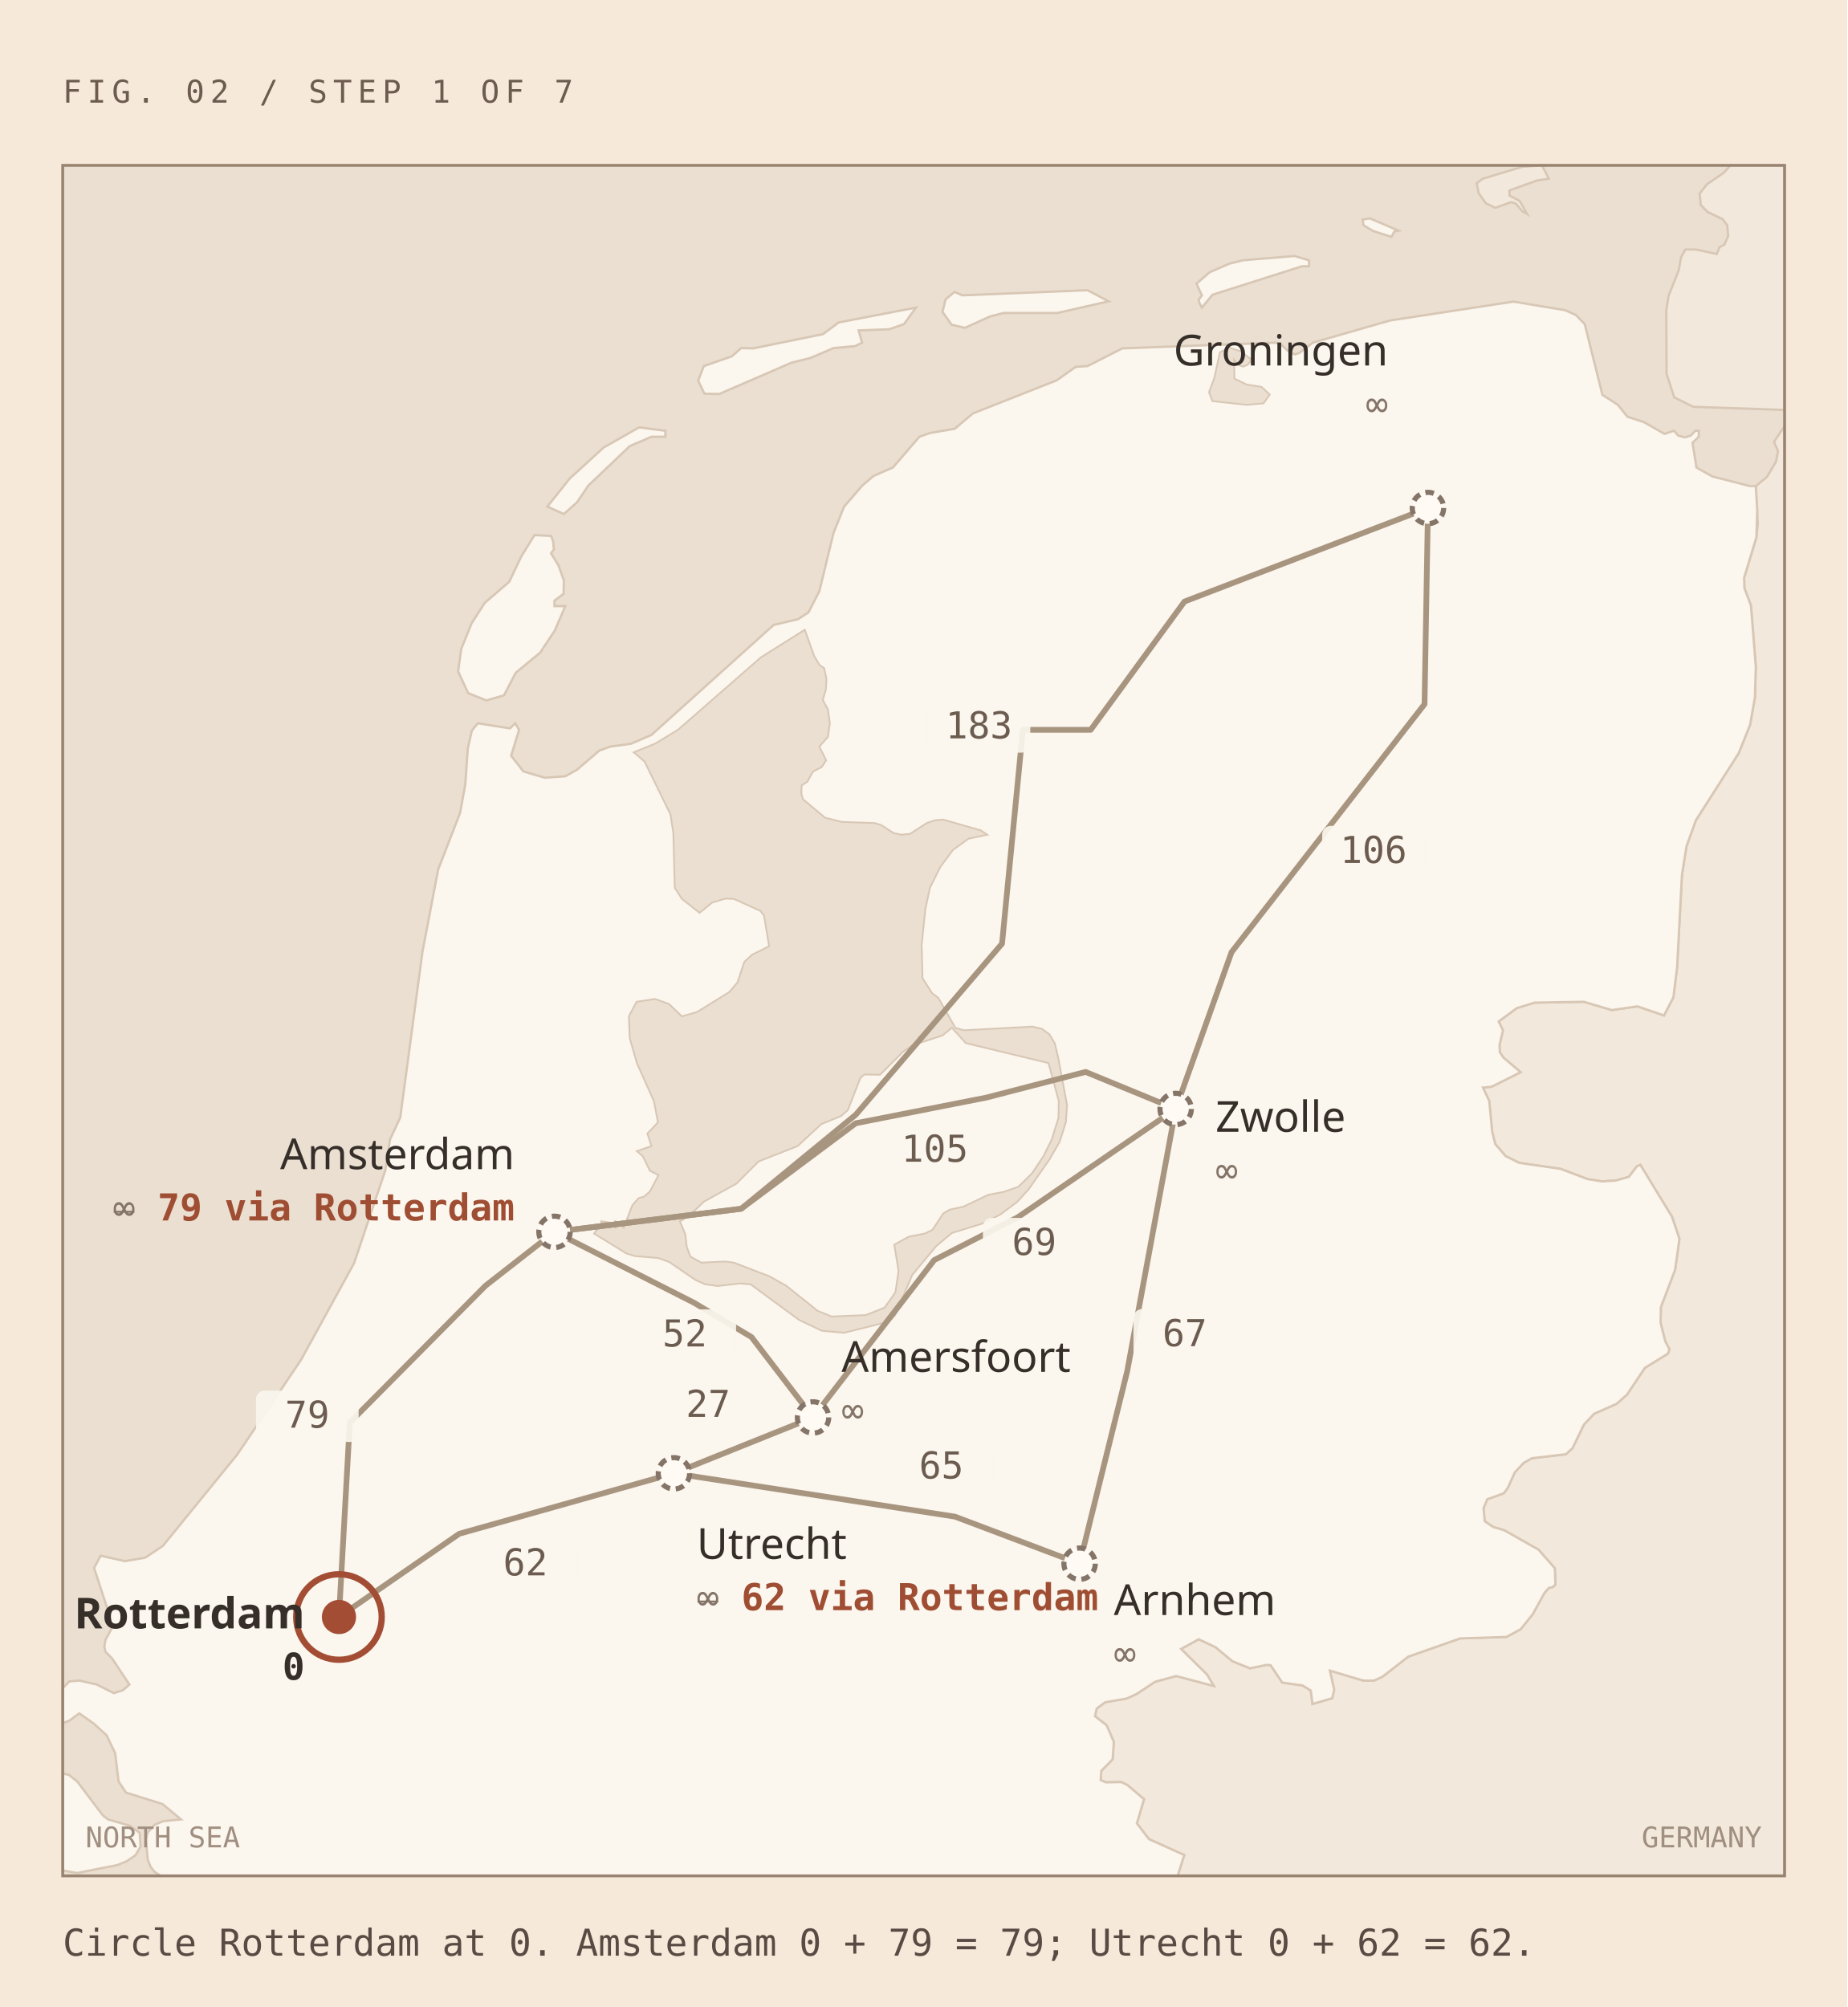
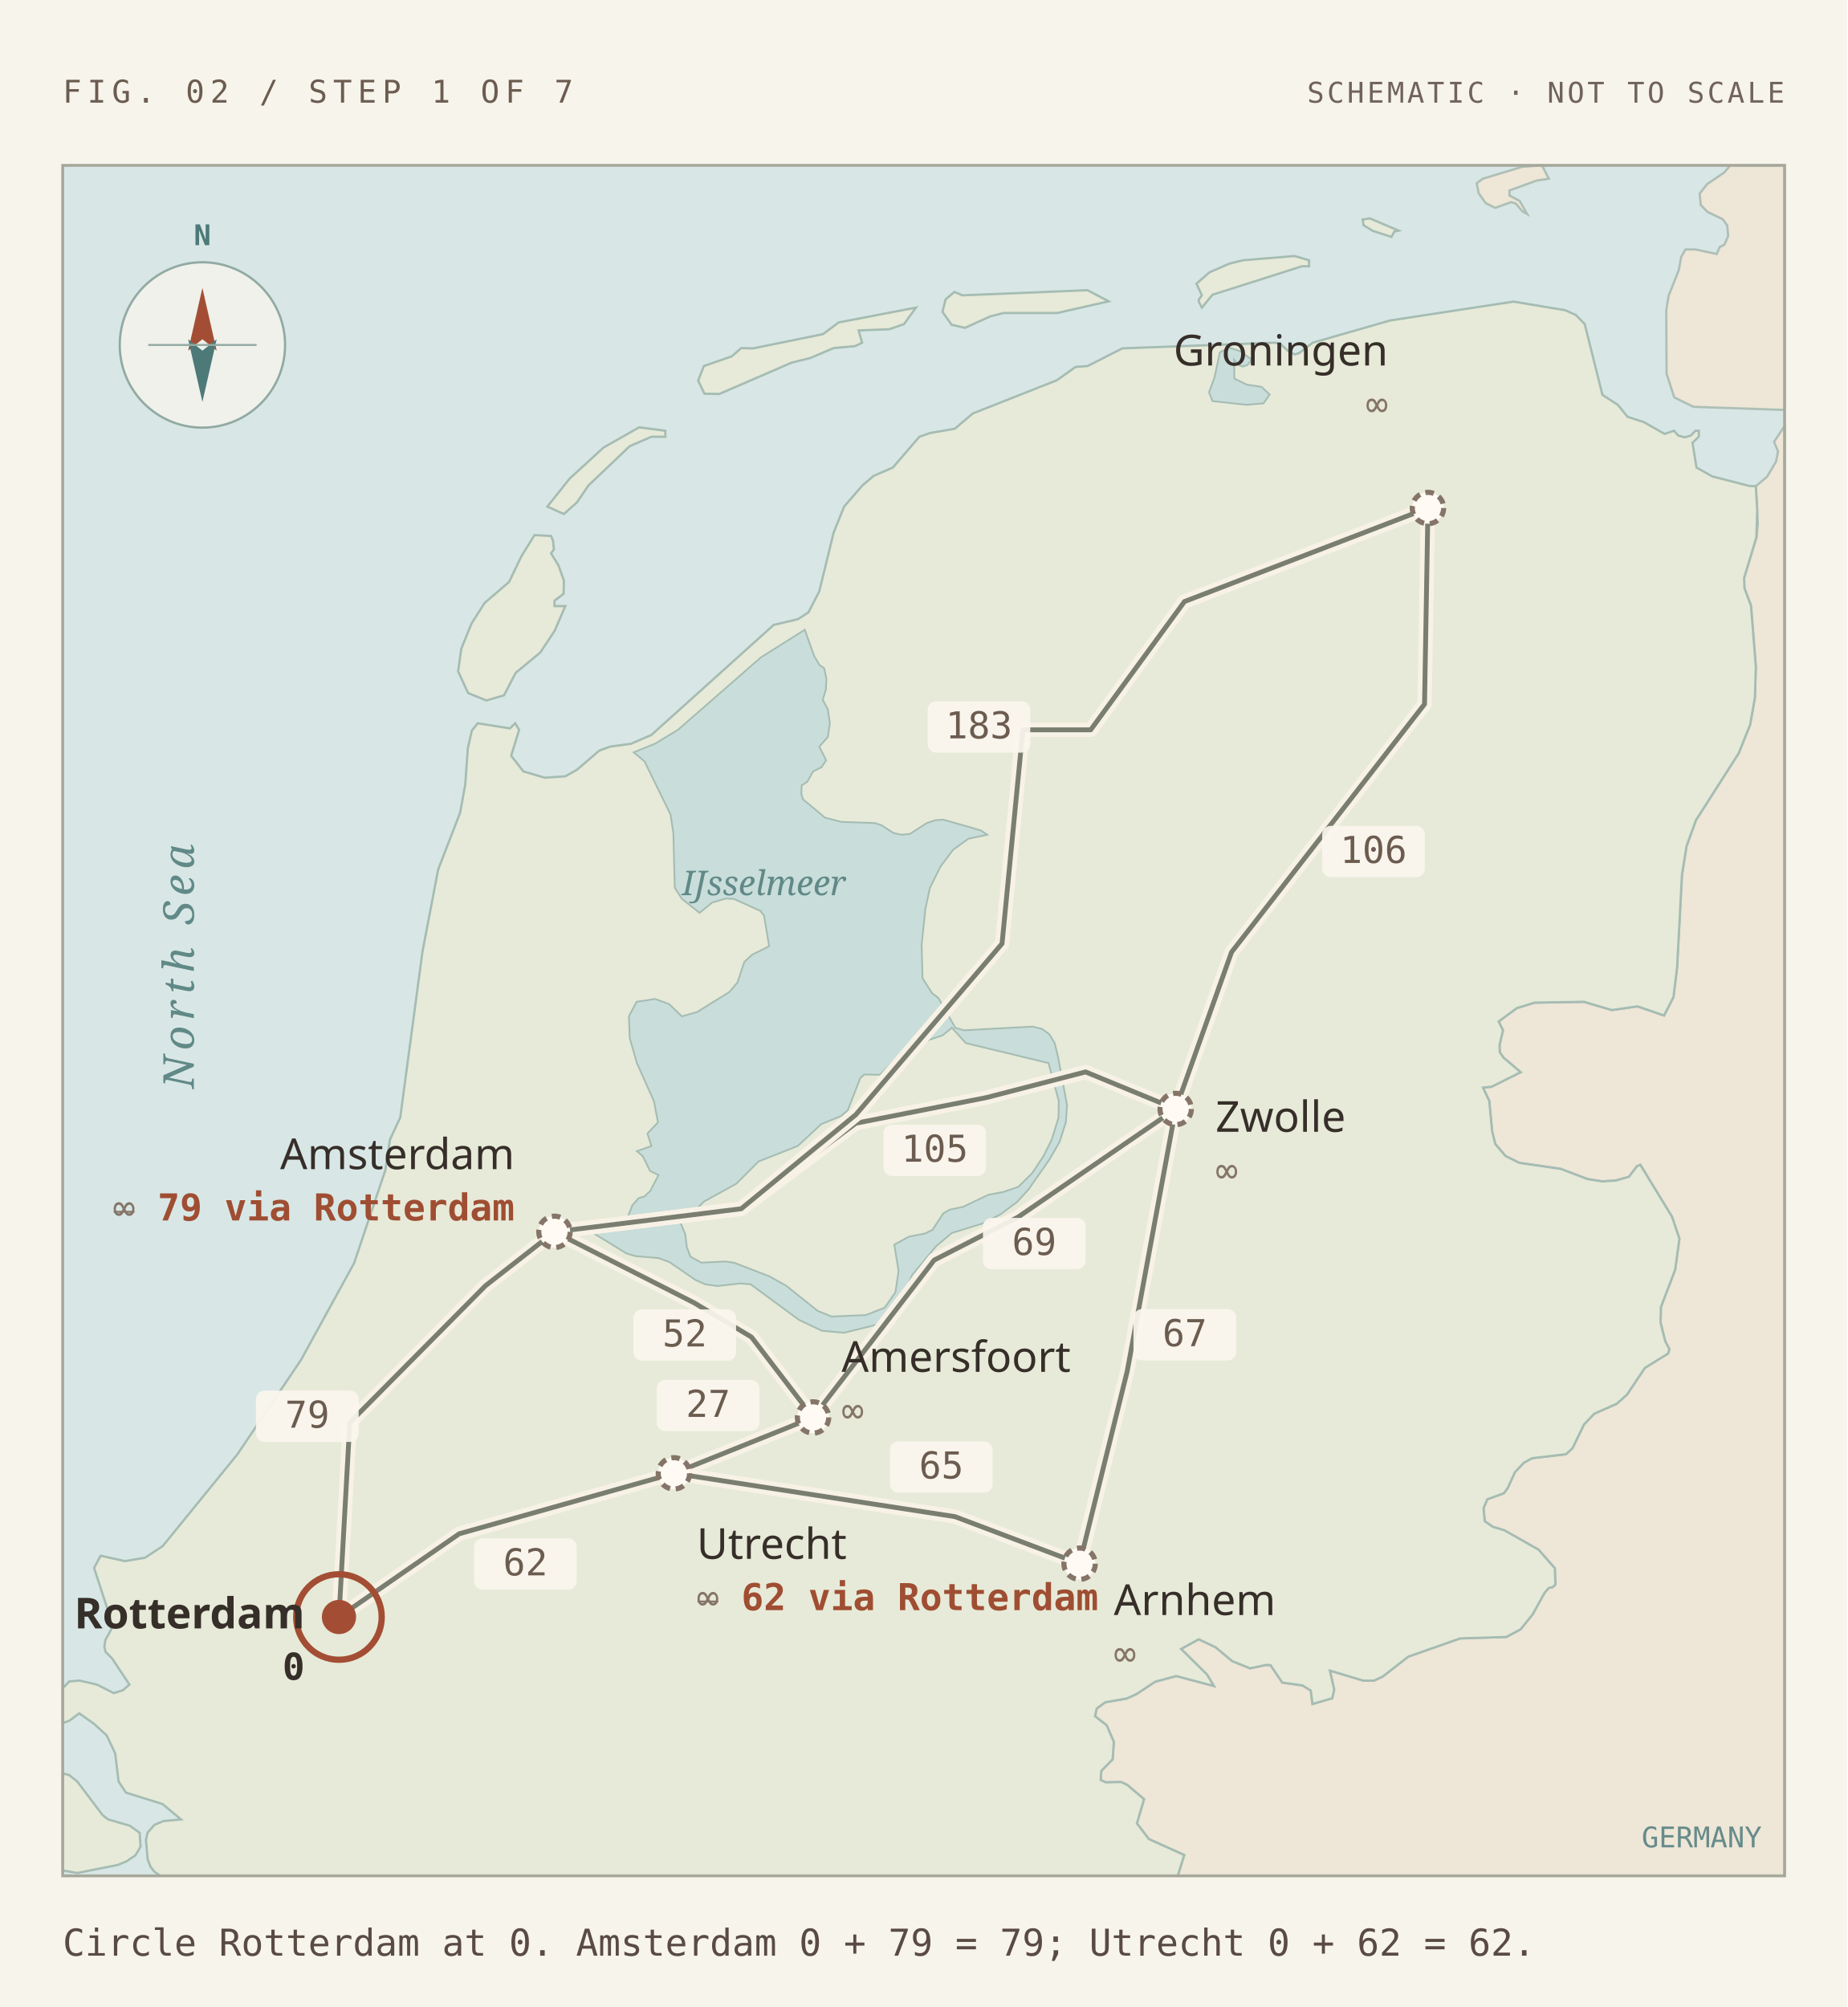
<svg xmlns="http://www.w3.org/2000/svg" viewBox="0 0 648 704" width="648" height="704" role="img" aria-labelledby="t d">
-   <rect width="648" height="704" fill="#f7e9da" />
-   <rect x="22" y="58" width="604" height="600" fill="#eadfd1" />
-   <path d="M413.3 657.4L415.4 650.7L403.0 645.1L398.8 639.6L401.3 631.1L395.4 626.1L393.3 625.1L387.9 625.2L386.1 624.4L386.3 621.2L390.3 617.1L390.7 611.0L388.2 605.2L384.1 602.0L384.7 599.3L387.7 597.1L395.2 595.8L398.7 594.2L405.2 589.9L412.6 587.9L425.8 591.4L423.4 587.4L414.3 578.4L420.5 575.0L426.4 577.8L432.3 582.7L438.5 585.2L444.2 584.0L445.7 584.1L449.8 590.2L456.9 591.2L459.8 593.0L460.4 597.7L467.3 595.7L468.0 592.7L466.5 586.0L478.2 589.5L482.0 589.5L485.0 588.1L494.0 581.1L512.2 574.7L528.4 574.2L533.4 571.5L537.6 566.3L541.8 558.7L543.3 557.0L544.7 556.7L545.6 555.8L545.4 550.1L539.7 543.6L527.7 536.8L523.7 535.6L520.8 533.6L520.4 529.0L521.7 525.9L527.5 523.8L528.9 521.9L531.4 516.4L534.5 513.1L537.4 511.5L549.3 510.1L551.6 508.0L555.6 499.7L559.2 495.9L567.1 492.4L570.7 489.2L577.0 479.8L585.1 474.8L585.6 473.3L584.1 470.4L582.5 464.0L582.6 458.5L587.6 445.4L589.1 434.5L586.5 426.8L575.4 408.6L574.2 409.1L571.4 412.8L566.8 414.1L562.0 414.4L556.9 413.6L547.4 410.0L532.9 407.9L528.1 405.5L524.5 401.3L523.4 396.8L522.4 386.2L520.2 381.5L523.2 381.2L533.4 376.1L527.4 371.0L526.1 369.1L526.0 366.6L527.2 361.4L525.7 358.3L532.1 353.6L538.3 351.7L555.6 351.4L565.4 354.3L574.4 353.0L583.7 356.2L587.0 349.8L588.3 339.2L590.0 306.8L591.6 296.8L594.9 287.7L609.9 264.2L613.9 254.2L615.6 244.6L615.9 233.8L614.2 212.4L611.9 206.3L611.8 202.7L616.1 188.5L616.6 183.8L615.9 170.5L619.8 167.3L623.0 161.9L623.7 158.3L622.3 155.0L626.0 149.4L626.0 658.0L413.1 658.0L413.3 657.4ZM594.0 142.7L587.3 139.4L584.6 131.1L584.5 108.8L585.3 103.8L588.9 94.7L589.7 90.2L591.2 87.5L594.8 87.5L602.2 89.1L603.2 86.7L604.9 85.8L606.2 82.8L605.9 79.1L604.3 76.9L598.9 74.3L596.6 71.9L596.2 67.9L598.8 64.6L604.7 60.6L607.0 58.0L626.0 58.0L626.0 143.8L594.0 142.7ZM539.2 63.3L529.5 66.8L529.5 68.6L533.1 70.5L535.7 75.1L534.1 74.2L531.7 71.4L530.1 70.9L524.5 72.9L521.2 71.3L518.7 67.8L518.0 64.3L520.1 62.7L534.0 58.5L540.9 58.0L543.3 62.7L539.2 63.3Z" fill="#f2e8dc" stroke="#d8c7b5" stroke-width="0.8" />
-   <path d="M616.4 179.0L616.1 188.5L611.8 202.7L611.9 206.3L614.2 212.4L615.9 233.8L615.6 244.6L613.9 254.2L609.9 264.2L594.9 287.7L591.6 296.8L590.0 306.8L588.3 339.2L587.0 349.8L583.7 356.2L574.4 353.0L565.4 354.3L555.6 351.4L538.3 351.7L532.1 353.6L525.7 358.3L527.2 361.4L526.0 366.6L526.1 369.1L527.4 371.0L533.4 376.1L523.2 381.2L520.2 381.5L522.4 386.2L523.4 396.8L524.5 401.3L528.1 405.5L532.9 407.9L547.4 410.0L556.9 413.6L562.0 414.4L566.8 414.1L571.4 412.8L574.2 409.1L575.4 408.6L586.5 426.8L589.1 434.5L587.6 445.4L582.6 458.5L582.5 464.0L584.1 470.4L585.6 473.3L585.1 474.8L577.0 479.8L570.7 489.2L567.1 492.4L559.2 495.9L555.6 499.7L551.6 508.0L549.3 510.1L537.4 511.5L534.5 513.1L531.4 516.4L528.9 521.9L527.5 523.8L521.7 525.9L520.4 529.0L520.8 533.6L523.7 535.6L527.7 536.8L539.7 543.6L545.4 550.1L545.6 555.8L544.7 556.7L543.3 557.0L541.8 558.7L537.6 566.3L533.4 571.5L528.4 574.2L512.2 574.7L494.0 581.1L485.0 588.1L482.0 589.5L478.2 589.5L466.5 586.0L468.0 592.7L467.3 595.7L460.4 597.7L459.8 593.0L456.9 591.2L449.8 590.2L445.7 584.1L444.2 584.0L438.5 585.2L432.3 582.7L426.4 577.8L420.5 575.0L414.3 578.4L423.4 587.4L425.8 591.4L412.6 587.9L405.2 589.9L398.7 594.2L395.2 595.8L387.7 597.1L384.7 599.3L384.1 602.0L388.2 605.2L390.7 611.0L390.3 617.1L386.3 621.2L386.1 624.4L387.9 625.2L393.3 625.1L395.4 626.1L401.3 631.1L398.8 639.6L403.0 645.1L415.4 650.7L413.1 658.0L56.4 658.0L54.2 656.6L52.8 654.8L51.8 652.2L51.2 645.3L51.8 642.8L54.2 640.1L57.3 638.8L63.5 638.2L57.0 632.8L44.2 628.8L41.6 624.9L40.4 615.0L37.4 608.7L32.9 604.6L27.8 601.0L24.3 603.6L22.0 604.4L22.0 592.2L24.3 589.8L27.9 589.5L34.0 590.9L39.9 593.9L43.1 592.9L45.4 590.9L39.3 581.7L37.0 579.4L36.6 577.5L37.0 575.2L39.1 571.4L38.5 566.8L33.0 550.0L35.3 545.7L43.8 547.6L50.9 546.4L57.1 542.3L83.3 510.1L105.6 477.0L124.2 443.1L135.2 410.4L136.8 399.7L140.4 392.0L148.2 333.8L153.7 305.0L161.4 285.1L163.2 275.2L164.1 262.5L165.5 256.3L167.6 253.7L178.9 255.5L180.7 253.7L182.1 256.0L179.3 265.1L183.6 270.6L191.1 272.8L198.3 272.3L202.4 270.0L210.2 263.3L214.0 261.9L221.3 260.9L228.5 257.8L271.4 219.2L279.9 217.2L283.6 214.8L287.4 207.4L292.4 186.9L296.1 177.7L302.5 170.3L306.5 166.9L313.2 164.0L322.5 153.2L326.2 151.9L334.9 150.4L341.3 145.0L370.7 133.4L377.3 128.7L381.5 128.4L393.7 122.2L447.4 120.2L449.3 120.8L452.5 123.7L454.3 124.3L455.8 123.8L460.5 120.2L487.7 112.4L530.9 105.8L549.0 108.8L552.8 110.5L555.9 113.7L562.1 138.5L567.5 142.0L570.9 146.2L576.7 148.1L583.9 152.2L587.2 151.1L588.7 152.8L591.0 153.4L593.1 152.8L594.7 151.1L595.9 151.1L595.9 153.2L593.7 155.3L595.1 164.0L600.6 167.1L613.8 170.5L615.9 170.5L616.4 179.0ZM45.5 640.4L49.0 642.9L49.3 647.8L47.5 650.8L44.4 652.9L41.2 654.2L27.1 657.0L22.0 656.1L22.0 622.1L24.2 622.6L27.1 624.9L36.0 636.7L37.9 638.2L45.5 640.4ZM194.5 212.6L198.3 212.6L194.6 221.2L189.5 228.9L180.9 236.0L176.8 243.9L170.6 245.7L164.2 243.1L160.7 235.5L161.8 227.6L165.4 218.7L170.0 211.5L178.6 204.1L182.9 195.1L187.5 187.7L193.3 188.0L194.0 189.7L194.3 192.7L193.3 194.1L195.9 198.3L197.8 203.6L197.7 208.3L194.5 210.7L194.5 212.6ZM199.8 167.9L211.7 157.0L224.2 149.9L233.4 151.1L233.4 153.2L228.5 153.2L220.9 156.5L206.4 170.3L202.4 176.2L197.8 180.3L192.0 177.7L199.8 167.9ZM294.2 113.1L321.3 107.9L317.1 113.7L311.9 115.5L301.2 115.9L302.4 120.2L300.0 121.4L292.4 122.1L284.2 125.6L277.7 127.2L252.3 138.2L247.1 138.1L244.9 133.5L246.9 128.4L256.7 125.0L260.0 122.1L264.2 122.2L288.7 117.2L294.2 113.1ZM381.5 101.8L388.9 105.7L370.8 109.8L352.0 109.8L347.3 111.0L338.5 115.0L333.8 113.9L330.6 109.4L331.7 105.0L334.8 102.4L337.6 103.6L381.5 101.8ZM454.1 89.8L459.2 91.3L459.2 93.4L456.7 93.4L425.3 103.4L421.6 107.9L420.6 106.0L420.5 105.1L421.6 103.6L419.7 99.5L424.3 95.5L431.2 92.5L436.0 91.3L454.1 89.8ZM480.5 76.6L490.6 80.9L489.1 81.2L488.1 83.1L481.6 81.0L478.3 79.0L478.0 77.0L480.5 76.6Z" fill="#fbf6ee" stroke="#d8c7b5" stroke-width="0.8" />
-   <path d="M442.5 135.7L445.4 138.4L443.2 141.5L437.3 142.0L425.3 140.7L424.1 137.6L426.0 132.5L427.9 123.6L431.1 121.9L435.1 123.2L439.1 126.2L437.6 128.0L436.0 128.6L434.4 128.0L432.9 126.2L433.0 132.8L437.3 134.9L442.5 135.7ZM374.3 387.6L373.9 393.6L371.7 400.5L368.2 406.6L360.8 417.2L356.8 421.6L350.9 426.0L344.6 429.2L333.9 432.5L328.4 437.1L320.0 447.2L314.0 461.3L311.8 463.6L296.1 467.5L288.3 466.8L280.3 463.0L263.3 450.5L259.6 450.2L251.7 451.1L247.4 450.5L244.0 449.0L234.8 442.7L231.0 441.3L222.8 440.6L219.8 439.7L208.4 432.7L209.4 431.3L210.9 430.6L210.9 428.4L213.6 428.8L215.9 430.6L215.9 428.4L218.8 430.6L221.8 422.8L224.0 420.3L226.0 419.7L228.0 417.9L231.0 412.2L228.0 410.7L225.5 405.6L223.4 403.8L228.5 402.0L227.1 397.6L230.8 393.7L229.4 386.3L223.4 372.9L220.9 364.1L220.6 356.5L223.3 351.4L229.8 350.4L234.7 352.2L239.2 356.5L244.5 355.0L255.8 348.0L258.7 344.6L261.1 337.4L263.8 334.9L269.8 331.9L268.0 321.1L266.7 319.5L257.4 315.3L254.5 315.2L249.8 316.6L245.4 320.2L239.2 315.3L236.7 311.4L236.2 292.2L235.2 285.7L226.1 267.1L222.3 263.9L229.9 260.8L237.8 256.0L266.9 230.6L282.3 220.9L285.6 230.1L287.4 233.2L289.1 234.4L289.9 238.1L289.7 241.9L288.6 245.5L290.4 248.8L291.1 253.7L290.4 258.5L287.4 261.9L289.8 266.7L288.2 269.1L285.2 270.6L283.2 274.2L281.2 275.5L281.1 278.5L281.7 280.4L289.4 286.8L295.2 288.3L306.8 288.7L309.1 289.4L313.4 292.2L316.2 292.8L319.2 292.5L325.1 288.7L328.1 287.7L330.9 287.5L344.1 291.3L346.3 292.8L339.7 294.2L334.3 298.1L329.9 304.0L326.2 311.4L324.6 318.9L323.3 331.4L323.6 343.1L326.9 348.3L329.2 350.1L335.1 360.5L338.1 361.4L362.2 360.1L365.5 360.9L368.1 362.8L370.0 366.0L371.2 371.0L374.3 387.6ZM371.4 386.2L367.8 372.9L338.8 365.9L333.9 360.5L330.6 363.2L320.0 366.7L316.8 368.9L308.7 377.0L303.2 376.9L301.8 378.1L297.4 389.4L295.0 391.5L288.1 394.3L279.8 402.0L266.1 407.4L258.3 415.2L246.9 421.5L241.7 426.6L238.5 428.4L240.4 433.0L240.9 437.4L242.2 440.8L246.0 442.9L254.3 442.5L257.4 442.9L269.9 447.7L275.8 451.0L286.8 459.8L291.7 461.8L303.7 461.3L310.3 458.7L314.1 453.3L315.2 445.8L313.7 436.6L318.8 433.8L324.4 432.7L327.1 431.4L330.9 425.6L333.2 424.3L337.9 423.3L346.7 419.1L352.0 418.1L357.2 416.3L362.0 411.6L366.0 405.6L368.9 399.8L371.3 392.1L371.4 386.2Z" fill="#eadfd1" stroke="#d8c7b5" stroke-width="0.6" />
-   <rect x="22" y="58" width="604" height="600" fill="none" stroke="#998472" stroke-width="1" />
+   <defs>
+     <pattern id="sea-lines" width="64" height="34" patternUnits="userSpaceOnUse">
+       <rect x="22" y="58" width="604" height="600" fill="url(#sea-lines)" clip-path="url(#map-window)" />
+       <path d="M-6 17 Q 10 12 26 17 T 58 17 T 90 17" fill="none" stroke="#8cb3b3" stroke-width="0.7" opacity="0.23" />
+     </pattern>
+     <clipPath id="map-window">
+       <rect x="22" y="58" width="604" height="600" />
+     </clipPath>
+   </defs>
+   <rect width="648" height="704" fill="#f7f4ec" />
+   <rect x="22" y="58" width="604" height="600" fill="#d8e7e5" />
+   <path d="M413.3 657.4L415.4 650.7L403.0 645.1L398.8 639.6L401.3 631.1L395.4 626.1L393.3 625.1L387.9 625.2L386.1 624.4L386.3 621.2L390.3 617.1L390.7 611.0L388.2 605.2L384.1 602.0L384.7 599.3L387.7 597.1L395.2 595.8L398.7 594.2L405.2 589.9L412.6 587.9L425.8 591.4L423.4 587.4L414.3 578.4L420.5 575.0L426.4 577.8L432.3 582.7L438.5 585.2L444.2 584.0L445.7 584.1L449.8 590.2L456.9 591.2L459.8 593.0L460.4 597.7L467.3 595.7L468.0 592.7L466.5 586.0L478.2 589.5L482.0 589.5L485.0 588.1L494.0 581.1L512.2 574.7L528.4 574.2L533.4 571.5L537.6 566.3L541.8 558.7L543.3 557.0L544.7 556.7L545.6 555.8L545.4 550.1L539.7 543.6L527.7 536.8L523.7 535.6L520.8 533.6L520.4 529.0L521.7 525.9L527.5 523.8L528.9 521.9L531.4 516.4L534.5 513.1L537.4 511.5L549.3 510.1L551.6 508.0L555.6 499.7L559.2 495.9L567.1 492.4L570.7 489.2L577.0 479.8L585.1 474.8L585.6 473.3L584.1 470.4L582.5 464.0L582.6 458.5L587.6 445.4L589.1 434.5L586.5 426.8L575.4 408.6L574.2 409.1L571.4 412.8L566.8 414.1L562.0 414.4L556.9 413.6L547.4 410.0L532.9 407.9L528.1 405.5L524.5 401.3L523.4 396.8L522.4 386.2L520.2 381.5L523.2 381.2L533.4 376.1L527.4 371.0L526.1 369.1L526.0 366.6L527.2 361.4L525.7 358.3L532.1 353.6L538.3 351.7L555.6 351.4L565.4 354.3L574.4 353.0L583.7 356.2L587.0 349.8L588.3 339.2L590.0 306.8L591.6 296.8L594.9 287.7L609.9 264.2L613.9 254.2L615.6 244.6L615.9 233.8L614.2 212.4L611.9 206.3L611.8 202.7L616.1 188.5L616.6 183.8L615.9 170.5L619.8 167.3L623.0 161.9L623.7 158.3L622.3 155.0L626.0 149.4L626.0 658.0L413.1 658.0L413.3 657.4ZM594.0 142.7L587.3 139.4L584.6 131.1L584.5 108.8L585.3 103.8L588.9 94.7L589.7 90.2L591.2 87.5L594.8 87.5L602.2 89.1L603.2 86.7L604.9 85.8L606.2 82.8L605.9 79.1L604.3 76.9L598.9 74.3L596.6 71.9L596.2 67.9L598.8 64.6L604.7 60.6L607.0 58.0L626.0 58.0L626.0 143.8L594.0 142.7ZM539.2 63.3L529.5 66.8L529.5 68.6L533.1 70.5L535.7 75.1L534.1 74.2L531.7 71.4L530.1 70.9L524.5 72.9L521.2 71.3L518.7 67.8L518.0 64.3L520.1 62.7L534.0 58.5L540.9 58.0L543.3 62.7L539.2 63.3Z" fill="#eee6d6" stroke="#aebfb7" stroke-width="0.8" />
+   <path d="M616.4 179.0L616.1 188.5L611.8 202.7L611.9 206.3L614.2 212.4L615.9 233.8L615.6 244.6L613.9 254.2L609.9 264.2L594.9 287.7L591.6 296.8L590.0 306.8L588.3 339.2L587.0 349.8L583.7 356.2L574.4 353.0L565.4 354.3L555.6 351.4L538.3 351.7L532.1 353.6L525.7 358.3L527.2 361.4L526.0 366.6L526.1 369.1L527.4 371.0L533.4 376.1L523.2 381.2L520.2 381.5L522.4 386.2L523.4 396.8L524.5 401.3L528.1 405.5L532.9 407.9L547.4 410.0L556.9 413.6L562.0 414.4L566.8 414.1L571.4 412.8L574.2 409.1L575.4 408.6L586.5 426.8L589.1 434.5L587.6 445.4L582.6 458.5L582.5 464.0L584.1 470.4L585.6 473.3L585.1 474.8L577.0 479.8L570.7 489.2L567.1 492.4L559.2 495.9L555.6 499.7L551.6 508.0L549.3 510.1L537.4 511.5L534.5 513.1L531.4 516.4L528.9 521.9L527.5 523.8L521.7 525.9L520.4 529.0L520.8 533.6L523.7 535.6L527.7 536.8L539.7 543.6L545.4 550.1L545.6 555.8L544.7 556.7L543.3 557.0L541.8 558.7L537.6 566.3L533.4 571.5L528.4 574.2L512.2 574.7L494.0 581.1L485.0 588.1L482.0 589.5L478.2 589.5L466.5 586.0L468.0 592.7L467.3 595.7L460.4 597.7L459.8 593.0L456.9 591.2L449.8 590.2L445.7 584.1L444.2 584.0L438.5 585.2L432.3 582.7L426.4 577.8L420.5 575.0L414.3 578.4L423.4 587.4L425.8 591.4L412.6 587.9L405.2 589.9L398.7 594.2L395.2 595.8L387.7 597.1L384.7 599.3L384.1 602.0L388.2 605.2L390.7 611.0L390.3 617.1L386.3 621.2L386.1 624.4L387.9 625.2L393.3 625.1L395.4 626.1L401.3 631.1L398.8 639.6L403.0 645.1L415.4 650.7L413.1 658.0L56.4 658.0L54.2 656.6L52.8 654.8L51.8 652.2L51.2 645.3L51.8 642.8L54.2 640.1L57.3 638.8L63.5 638.2L57.0 632.8L44.2 628.8L41.6 624.9L40.4 615.0L37.4 608.7L32.9 604.6L27.8 601.0L24.3 603.6L22.0 604.4L22.0 592.2L24.3 589.8L27.9 589.5L34.0 590.9L39.9 593.9L43.1 592.9L45.4 590.9L39.3 581.7L37.0 579.4L36.6 577.5L37.0 575.2L39.1 571.4L38.5 566.8L33.0 550.0L35.3 545.7L43.8 547.6L50.9 546.4L57.1 542.3L83.3 510.1L105.6 477.0L124.2 443.1L135.2 410.4L136.8 399.7L140.4 392.0L148.2 333.8L153.7 305.0L161.4 285.1L163.2 275.2L164.1 262.5L165.5 256.3L167.6 253.7L178.9 255.5L180.7 253.7L182.1 256.0L179.3 265.1L183.6 270.6L191.1 272.8L198.3 272.3L202.4 270.0L210.2 263.3L214.0 261.9L221.3 260.9L228.5 257.8L271.4 219.2L279.9 217.2L283.6 214.8L287.4 207.4L292.4 186.9L296.1 177.7L302.5 170.3L306.5 166.9L313.2 164.0L322.5 153.2L326.2 151.9L334.9 150.4L341.3 145.0L370.7 133.4L377.3 128.7L381.5 128.4L393.7 122.2L447.4 120.2L449.3 120.8L452.5 123.7L454.3 124.3L455.8 123.8L460.5 120.2L487.7 112.4L530.9 105.8L549.0 108.8L552.8 110.5L555.9 113.7L562.1 138.5L567.5 142.0L570.9 146.2L576.7 148.1L583.9 152.2L587.2 151.1L588.7 152.8L591.0 153.4L593.1 152.8L594.7 151.1L595.9 151.1L595.9 153.2L593.7 155.3L595.1 164.0L600.6 167.1L613.8 170.5L615.9 170.5L616.4 179.0ZM45.5 640.4L49.0 642.9L49.3 647.8L47.5 650.8L44.4 652.9L41.2 654.2L27.1 657.0L22.0 656.1L22.0 622.1L24.2 622.6L27.1 624.9L36.0 636.7L37.9 638.2L45.5 640.4ZM194.5 212.6L198.3 212.6L194.6 221.2L189.5 228.9L180.9 236.0L176.8 243.9L170.6 245.7L164.2 243.1L160.7 235.5L161.8 227.6L165.4 218.7L170.0 211.5L178.6 204.1L182.9 195.1L187.5 187.7L193.3 188.0L194.0 189.7L194.3 192.7L193.3 194.1L195.9 198.3L197.8 203.6L197.7 208.3L194.5 210.7L194.5 212.6ZM199.8 167.9L211.7 157.0L224.2 149.9L233.4 151.1L233.4 153.2L228.5 153.2L220.9 156.5L206.4 170.3L202.4 176.2L197.8 180.3L192.0 177.7L199.8 167.9ZM294.2 113.1L321.3 107.9L317.1 113.7L311.9 115.5L301.2 115.9L302.4 120.2L300.0 121.4L292.4 122.1L284.2 125.6L277.7 127.2L252.3 138.2L247.1 138.1L244.9 133.5L246.9 128.4L256.7 125.0L260.0 122.1L264.2 122.2L288.7 117.2L294.2 113.1ZM381.5 101.8L388.9 105.7L370.8 109.8L352.0 109.8L347.3 111.0L338.5 115.0L333.8 113.9L330.6 109.4L331.7 105.0L334.8 102.4L337.6 103.6L381.5 101.8ZM454.1 89.8L459.2 91.3L459.2 93.4L456.7 93.4L425.3 103.4L421.6 107.9L420.6 106.0L420.5 105.1L421.6 103.6L419.7 99.5L424.3 95.5L431.2 92.5L436.0 91.3L454.1 89.8ZM480.5 76.6L490.6 80.9L489.1 81.2L488.1 83.1L481.6 81.0L478.3 79.0L478.0 77.0L480.5 76.6Z" fill="#e7ead8" stroke="#a5bcb3" stroke-width="0.8" />
+   <path d="M442.5 135.7L445.4 138.4L443.2 141.5L437.3 142.0L425.3 140.7L424.1 137.6L426.0 132.5L427.9 123.6L431.1 121.9L435.1 123.2L439.1 126.2L437.6 128.0L436.0 128.6L434.4 128.0L432.9 126.2L433.0 132.8L437.3 134.9L442.5 135.7ZM374.3 387.6L373.9 393.6L371.7 400.5L368.2 406.6L360.8 417.2L356.8 421.6L350.9 426.0L344.6 429.2L333.9 432.5L328.4 437.1L320.0 447.2L314.0 461.3L311.8 463.6L296.1 467.5L288.3 466.8L280.3 463.0L263.3 450.5L259.6 450.2L251.7 451.1L247.4 450.5L244.0 449.0L234.8 442.7L231.0 441.3L222.8 440.6L219.8 439.7L208.4 432.7L209.4 431.3L210.9 430.6L210.9 428.4L213.6 428.8L215.9 430.6L215.9 428.4L218.8 430.6L221.8 422.8L224.0 420.3L226.0 419.7L228.0 417.9L231.0 412.2L228.0 410.7L225.5 405.6L223.4 403.8L228.5 402.0L227.1 397.6L230.8 393.7L229.4 386.3L223.4 372.9L220.9 364.1L220.6 356.5L223.3 351.4L229.8 350.4L234.7 352.2L239.2 356.5L244.5 355.0L255.8 348.0L258.7 344.6L261.1 337.4L263.8 334.9L269.8 331.9L268.0 321.1L266.7 319.5L257.4 315.3L254.5 315.2L249.8 316.6L245.4 320.2L239.2 315.3L236.7 311.4L236.2 292.2L235.2 285.7L226.1 267.1L222.3 263.9L229.9 260.8L237.8 256.0L266.9 230.6L282.3 220.9L285.6 230.1L287.4 233.2L289.1 234.4L289.9 238.1L289.7 241.9L288.6 245.5L290.4 248.8L291.1 253.7L290.4 258.5L287.4 261.9L289.8 266.7L288.2 269.1L285.2 270.6L283.2 274.2L281.2 275.5L281.1 278.5L281.7 280.4L289.4 286.8L295.2 288.3L306.8 288.7L309.1 289.4L313.4 292.2L316.2 292.8L319.2 292.5L325.1 288.7L328.1 287.7L330.9 287.5L344.1 291.3L346.3 292.8L339.7 294.2L334.3 298.1L329.9 304.0L326.2 311.4L324.6 318.9L323.3 331.4L323.6 343.1L326.9 348.3L329.2 350.1L335.1 360.5L338.1 361.4L362.2 360.1L365.5 360.9L368.1 362.8L370.0 366.0L371.2 371.0L374.3 387.6ZM371.4 386.2L367.8 372.9L338.8 365.9L333.9 360.5L330.6 363.2L320.0 366.7L316.8 368.9L308.7 377.0L303.2 376.9L301.8 378.1L297.4 389.4L295.0 391.5L288.1 394.3L279.8 402.0L266.1 407.4L258.3 415.2L246.9 421.5L241.7 426.6L238.5 428.4L240.4 433.0L240.9 437.4L242.2 440.8L246.0 442.9L254.3 442.5L257.4 442.9L269.9 447.7L275.8 451.0L286.8 459.8L291.7 461.8L303.7 461.3L310.3 458.7L314.1 453.3L315.2 445.8L313.7 436.6L318.8 433.8L324.4 432.7L327.1 431.4L330.9 425.6L333.2 424.3L337.9 423.3L346.7 419.1L352.0 418.1L357.2 416.3L362.0 411.6L366.0 405.6L368.9 399.8L371.3 392.1L371.4 386.2Z" fill="#c9ddda" stroke="#a5bcb3" stroke-width="0.6" />
+   <rect x="22" y="58" width="604" height="600" fill="none" stroke="#a6a89a" stroke-width="1" />
+   <g aria-label="North" transform="translate(71 121)" fill="#4d7978">
+     <circle r="29" fill="#f7f4ec" fill-opacity="0.76" stroke="#91aaa3" stroke-width="0.8" />
+     <path d="M0 -20 L5 2 L0 -2 L-5 2 Z" fill="#a34e34" />
+     <path d="M0 20 L5 -2 L0 2 L-5 -2 Z" fill="#4d7978" />
+     <path d="M-19 0 H19" stroke="#91aaa3" stroke-width="0.7" />
+     <text y="-35" text-anchor="middle" font-family="ui-monospace, SFMono-Regular, Menlo, monospace" font-size="10" font-weight="700" letter-spacing="1">N</text>
+   </g>
+   <text x="626" y="36" text-anchor="end" font-family="ui-monospace, SFMono-Regular, Menlo, monospace" font-size="10" letter-spacing="1" fill="#70635b">SCHEMATIC · NOT TO SCALE</text>
  <text x="22" y="36" font-family="ui-monospace, SFMono-Regular, Menlo, monospace" font-size="11" letter-spacing="2" fill="#6c5c50">FIG. 02 / STEP 1 OF 7</text>
-   <text x="30" y="648" font-family="ui-monospace, SFMono-Regular, Menlo, monospace" font-size="10" fill="#a08f80">NORTH SEA</text>
-   <text x="618" y="648" font-family="ui-monospace, SFMono-Regular, Menlo, monospace" font-size="10" fill="#a08f80" text-anchor="end">GERMANY</text>
-   <path d="M118.9 567.2L122.7 499.0L170.3 451.0L194.5 432.1" fill="none" stroke="#a8957f" stroke-width="2" stroke-linejoin="round" stroke-linecap="round" />
-   <path d="M118.9 567.2L161.1 538.0L236.4 516.8" fill="none" stroke="#a8957f" stroke-width="2" stroke-linejoin="round" stroke-linecap="round" />
-   <path d="M236.4 516.8L285.2 497.2" fill="none" stroke="#a8957f" stroke-width="2" stroke-linejoin="round" stroke-linecap="round" />
-   <path d="M236.4 516.8L335.0 532.0L378.7 548.5" fill="none" stroke="#a8957f" stroke-width="2" stroke-linejoin="round" stroke-linecap="round" />
-   <path d="M194.5 432.1L243.5 457.0L263.6 469.0L285.2 497.2" fill="none" stroke="#a8957f" stroke-width="2" stroke-linejoin="round" stroke-linecap="round" />
-   <path d="M194.5 432.1L260.0 424.0L300.2 394.0L346.0 385.0L380.8 376.0L412.4 389.0" fill="none" stroke="#a8957f" stroke-width="2" stroke-linejoin="round" stroke-linecap="round" />
-   <path d="M194.5 432.1L260.0 424.0L300.2 391.0L351.5 331.0L358.8 256.0L382.6 256.0L415.5 211.0L500.9 178.2" fill="none" stroke="#a8957f" stroke-width="2" stroke-linejoin="round" stroke-linecap="round" />
-   <path d="M285.2 497.2L327.7 442.0L357.0 427.0L412.4 389.0" fill="none" stroke="#a8957f" stroke-width="2" stroke-linejoin="round" stroke-linecap="round" />
-   <path d="M378.7 548.5L395.4 481.0L412.4 389.0" fill="none" stroke="#a8957f" stroke-width="2" stroke-linejoin="round" stroke-linecap="round" />
-   <path d="M412.4 389.0L432.0 334.0L499.7 247.0L500.9 178.2" fill="none" stroke="#a8957f" stroke-width="2" stroke-linejoin="round" stroke-linecap="round" />
+   <text x="68" y="339" transform="rotate(-90 68 339)" text-anchor="middle" font-family="Georgia, serif" font-size="15" font-style="italic" letter-spacing="2" fill="#608987">North Sea</text>
+   <text x="268" y="314" text-anchor="middle" font-family="Georgia, serif" font-size="12" font-style="italic" fill="#608987">IJsselmeer</text>
+   <text x="618" y="648" font-family="ui-monospace, SFMono-Regular, Menlo, monospace" font-size="10" fill="#668b8b" text-anchor="end">GERMANY</text>
+   <path d="M118.9 567.2L122.7 499.0L170.3 451.0L194.5 432.1" fill="none" stroke="#f8f2e6" stroke-width="5" stroke-linejoin="round" stroke-linecap="round" />
+   <path d="M118.9 567.2L122.7 499.0L170.3 451.0L194.5 432.1" fill="none" stroke="#797e70" stroke-width="1.7" stroke-linejoin="round" stroke-linecap="round" />
+   <path d="M118.9 567.2L161.1 538.0L236.4 516.8" fill="none" stroke="#f8f2e6" stroke-width="5" stroke-linejoin="round" stroke-linecap="round" />
+   <path d="M118.9 567.2L161.1 538.0L236.4 516.8" fill="none" stroke="#797e70" stroke-width="1.7" stroke-linejoin="round" stroke-linecap="round" />
+   <path d="M236.4 516.8L285.2 497.2" fill="none" stroke="#f8f2e6" stroke-width="5" stroke-linejoin="round" stroke-linecap="round" />
+   <path d="M236.4 516.8L285.2 497.2" fill="none" stroke="#797e70" stroke-width="1.7" stroke-linejoin="round" stroke-linecap="round" />
+   <path d="M236.4 516.8L335.0 532.0L378.7 548.5" fill="none" stroke="#f8f2e6" stroke-width="5" stroke-linejoin="round" stroke-linecap="round" />
+   <path d="M236.4 516.8L335.0 532.0L378.7 548.5" fill="none" stroke="#797e70" stroke-width="1.7" stroke-linejoin="round" stroke-linecap="round" />
+   <path d="M194.5 432.1L243.5 457.0L263.6 469.0L285.2 497.2" fill="none" stroke="#f8f2e6" stroke-width="5" stroke-linejoin="round" stroke-linecap="round" />
+   <path d="M194.5 432.1L243.5 457.0L263.6 469.0L285.2 497.2" fill="none" stroke="#797e70" stroke-width="1.7" stroke-linejoin="round" stroke-linecap="round" />
+   <path d="M194.5 432.1L260.0 424.0L300.2 394.0L346.0 385.0L380.8 376.0L412.4 389.0" fill="none" stroke="#f8f2e6" stroke-width="5" stroke-linejoin="round" stroke-linecap="round" />
+   <path d="M194.5 432.1L260.0 424.0L300.2 394.0L346.0 385.0L380.8 376.0L412.4 389.0" fill="none" stroke="#797e70" stroke-width="1.7" stroke-linejoin="round" stroke-linecap="round" />
+   <path d="M194.5 432.1L260.0 424.0L300.2 391.0L351.5 331.0L358.8 256.0L382.6 256.0L415.5 211.0L500.9 178.2" fill="none" stroke="#f8f2e6" stroke-width="5" stroke-linejoin="round" stroke-linecap="round" />
+   <path d="M194.5 432.1L260.0 424.0L300.2 391.0L351.5 331.0L358.8 256.0L382.6 256.0L415.5 211.0L500.9 178.2" fill="none" stroke="#797e70" stroke-width="1.7" stroke-linejoin="round" stroke-linecap="round" />
+   <path d="M285.2 497.2L327.7 442.0L357.0 427.0L412.4 389.0" fill="none" stroke="#f8f2e6" stroke-width="5" stroke-linejoin="round" stroke-linecap="round" />
+   <path d="M285.2 497.2L327.7 442.0L357.0 427.0L412.4 389.0" fill="none" stroke="#797e70" stroke-width="1.7" stroke-linejoin="round" stroke-linecap="round" />
+   <path d="M378.7 548.5L395.4 481.0L412.4 389.0" fill="none" stroke="#f8f2e6" stroke-width="5" stroke-linejoin="round" stroke-linecap="round" />
+   <path d="M378.7 548.5L395.4 481.0L412.4 389.0" fill="none" stroke="#797e70" stroke-width="1.7" stroke-linejoin="round" stroke-linecap="round" />
+   <path d="M412.4 389.0L432.0 334.0L499.7 247.0L500.9 178.2" fill="none" stroke="#f8f2e6" stroke-width="5" stroke-linejoin="round" stroke-linecap="round" />
+   <path d="M412.4 389.0L432.0 334.0L499.7 247.0L500.9 178.2" fill="none" stroke="#797e70" stroke-width="1.7" stroke-linejoin="round" stroke-linecap="round" />
  <g font-family="ui-monospace, SFMono-Regular, Menlo, monospace" font-size="13" text-anchor="middle">
    <rect x="89.8" y="487.8" width="36" height="18" rx="3" fill="#fbf6ee" opacity=".92" />
    <text x="107.8" y="500.8" fill="#6c5c50">79</text>
  </g>
  <g font-family="ui-monospace, SFMono-Regular, Menlo, monospace" font-size="13" text-anchor="middle">
    <rect x="166.3" y="539.6" width="36" height="18" rx="3" fill="#fbf6ee" opacity=".92" />
    <text x="184.3" y="552.6" fill="#6c5c50">62</text>
  </g>
  <g font-family="ui-monospace, SFMono-Regular, Menlo, monospace" font-size="13" text-anchor="middle">
    <rect x="230.4" y="484.0" width="36" height="18" rx="3" fill="#fbf6ee" opacity=".92" />
    <text x="248.4" y="497.0" fill="#6c5c50">27</text>
  </g>
  <g font-family="ui-monospace, SFMono-Regular, Menlo, monospace" font-size="13" text-anchor="middle">
    <rect x="312.2" y="505.6" width="36" height="18" rx="3" fill="#fbf6ee" opacity=".92" />
    <text x="330.2" y="518.6" fill="#6c5c50">65</text>
  </g>
  <g font-family="ui-monospace, SFMono-Regular, Menlo, monospace" font-size="13" text-anchor="middle">
    <rect x="222.2" y="459.3" width="36" height="18" rx="3" fill="#fbf6ee" opacity=".92" />
    <text x="240.2" y="472.3" fill="#6c5c50">52</text>
  </g>
  <g font-family="ui-monospace, SFMono-Regular, Menlo, monospace" font-size="13" text-anchor="middle">
    <rect x="309.9" y="394.5" width="36" height="18" rx="3" fill="#fbf6ee" opacity=".92" />
    <text x="327.9" y="407.5" fill="#6c5c50">105</text>
  </g>
  <g font-family="ui-monospace, SFMono-Regular, Menlo, monospace" font-size="13" text-anchor="middle">
    <rect x="325.4" y="246.0" width="36" height="18" rx="3" fill="#fbf6ee" opacity=".92" />
    <text x="343.4" y="259.0" fill="#6c5c50">183</text>
  </g>
  <g font-family="ui-monospace, SFMono-Regular, Menlo, monospace" font-size="13" text-anchor="middle">
    <rect x="344.8" y="427.2" width="36" height="18" rx="3" fill="#fbf6ee" opacity=".92" />
    <text x="362.8" y="440.2" fill="#6c5c50">69</text>
  </g>
  <g font-family="ui-monospace, SFMono-Regular, Menlo, monospace" font-size="13" text-anchor="middle">
    <rect x="397.6" y="459.2" width="36" height="18" rx="3" fill="#fbf6ee" opacity=".92" />
    <text x="415.6" y="472.2" fill="#6c5c50">67</text>
  </g>
  <g font-family="ui-monospace, SFMono-Regular, Menlo, monospace" font-size="13" text-anchor="middle">
    <rect x="463.8" y="289.7" width="36" height="18" rx="3" fill="#fbf6ee" opacity=".92" />
    <text x="481.8" y="302.7" fill="#6c5c50">106</text>
  </g>
  <circle cx="118.9" cy="567.2" r="6" fill="#a34e34" />
  <circle cx="118.9" cy="567.2" r="15" fill="none" stroke="#a34e34" stroke-width="2.2" />
  <text x="106.9" y="571.2" text-anchor="end" font-family="'Avenir Next', Avenir, 'Segoe UI', sans-serif" font-size="15" font-weight="600" fill="#362e29">Rotterdam</text>
  <text x="106.9" y="589.2" text-anchor="end" font-family="ui-monospace, SFMono-Regular, Menlo, monospace" font-size="13" font-weight="700" fill="#362e29">0</text>
  <circle cx="194.5" cy="432.1" r="5.5" fill="#fffaf4" stroke="#857568" stroke-width="1.8" stroke-dasharray="3 2" />
  <text x="180.5" y="410.1" text-anchor="end" font-family="'Avenir Next', Avenir, 'Segoe UI', sans-serif" font-size="15" font-weight="500" fill="#362e29">Amsterdam</text>
  <text x="180.5" y="428.1" text-anchor="end" font-family="ui-monospace, SFMono-Regular, Menlo, monospace" font-size="13" font-weight="400" fill="#9f4e33">
    <tspan fill="#857568" text-decoration="line-through">∞</tspan>
    <tspan fill="#9f4e33" font-weight="700">79 via Rotterdam</tspan>
  </text>
  <circle cx="236.4" cy="516.8" r="5.5" fill="#fffaf4" stroke="#857568" stroke-width="1.8" stroke-dasharray="3 2" />
  <text x="244.4" y="546.8" text-anchor="start" font-family="'Avenir Next', Avenir, 'Segoe UI', sans-serif" font-size="15" font-weight="500" fill="#362e29">Utrecht</text>
  <text x="244.4" y="564.8" text-anchor="start" font-family="ui-monospace, SFMono-Regular, Menlo, monospace" font-size="13" font-weight="400" fill="#9f4e33">
    <tspan fill="#857568" text-decoration="line-through">∞</tspan>
    <tspan fill="#9f4e33" font-weight="700">62 via Rotterdam</tspan>
  </text>
  <circle cx="285.2" cy="497.2" r="5.5" fill="#fffaf4" stroke="#857568" stroke-width="1.8" stroke-dasharray="3 2" />
  <text x="295.2" y="481.2" text-anchor="start" font-family="'Avenir Next', Avenir, 'Segoe UI', sans-serif" font-size="15" font-weight="500" fill="#362e29">Amersfoort</text>
  <text x="295.2" y="499.2" text-anchor="start" font-family="ui-monospace, SFMono-Regular, Menlo, monospace" font-size="13" font-weight="400" fill="#857568" font-style="italic">∞</text>
  <circle cx="378.7" cy="548.5" r="5.5" fill="#fffaf4" stroke="#857568" stroke-width="1.8" stroke-dasharray="3 2" />
  <text x="390.7" y="566.5" text-anchor="start" font-family="'Avenir Next', Avenir, 'Segoe UI', sans-serif" font-size="15" font-weight="500" fill="#362e29">Arnhem</text>
  <text x="390.7" y="584.5" text-anchor="start" font-family="ui-monospace, SFMono-Regular, Menlo, monospace" font-size="13" font-weight="400" fill="#857568" font-style="italic">∞</text>
  <circle cx="412.4" cy="389.0" r="5.5" fill="#fffaf4" stroke="#857568" stroke-width="1.8" stroke-dasharray="3 2" />
  <text x="426.4" y="397.0" text-anchor="start" font-family="'Avenir Next', Avenir, 'Segoe UI', sans-serif" font-size="15" font-weight="500" fill="#362e29">Zwolle</text>
  <text x="426.4" y="415.0" text-anchor="start" font-family="ui-monospace, SFMono-Regular, Menlo, monospace" font-size="13" font-weight="400" fill="#857568" font-style="italic">∞</text>
  <circle cx="500.9" cy="178.2" r="5.5" fill="#fffaf4" stroke="#857568" stroke-width="1.8" stroke-dasharray="3 2" />
  <text x="486.9" y="128.2" text-anchor="end" font-family="'Avenir Next', Avenir, 'Segoe UI', sans-serif" font-size="15" font-weight="500" fill="#362e29">Groningen</text>
  <text x="486.9" y="146.2" text-anchor="end" font-family="ui-monospace, SFMono-Regular, Menlo, monospace" font-size="13" font-weight="400" fill="#857568" font-style="italic">∞</text>
  <text x="22" y="686" font-family="ui-monospace, SFMono-Regular, Menlo, monospace" font-size="13" fill="#594b43">Circle Rotterdam at 0. Amsterdam 0 + 79 = 79; Utrecht 0 + 62 = 62.</text>
</svg>
